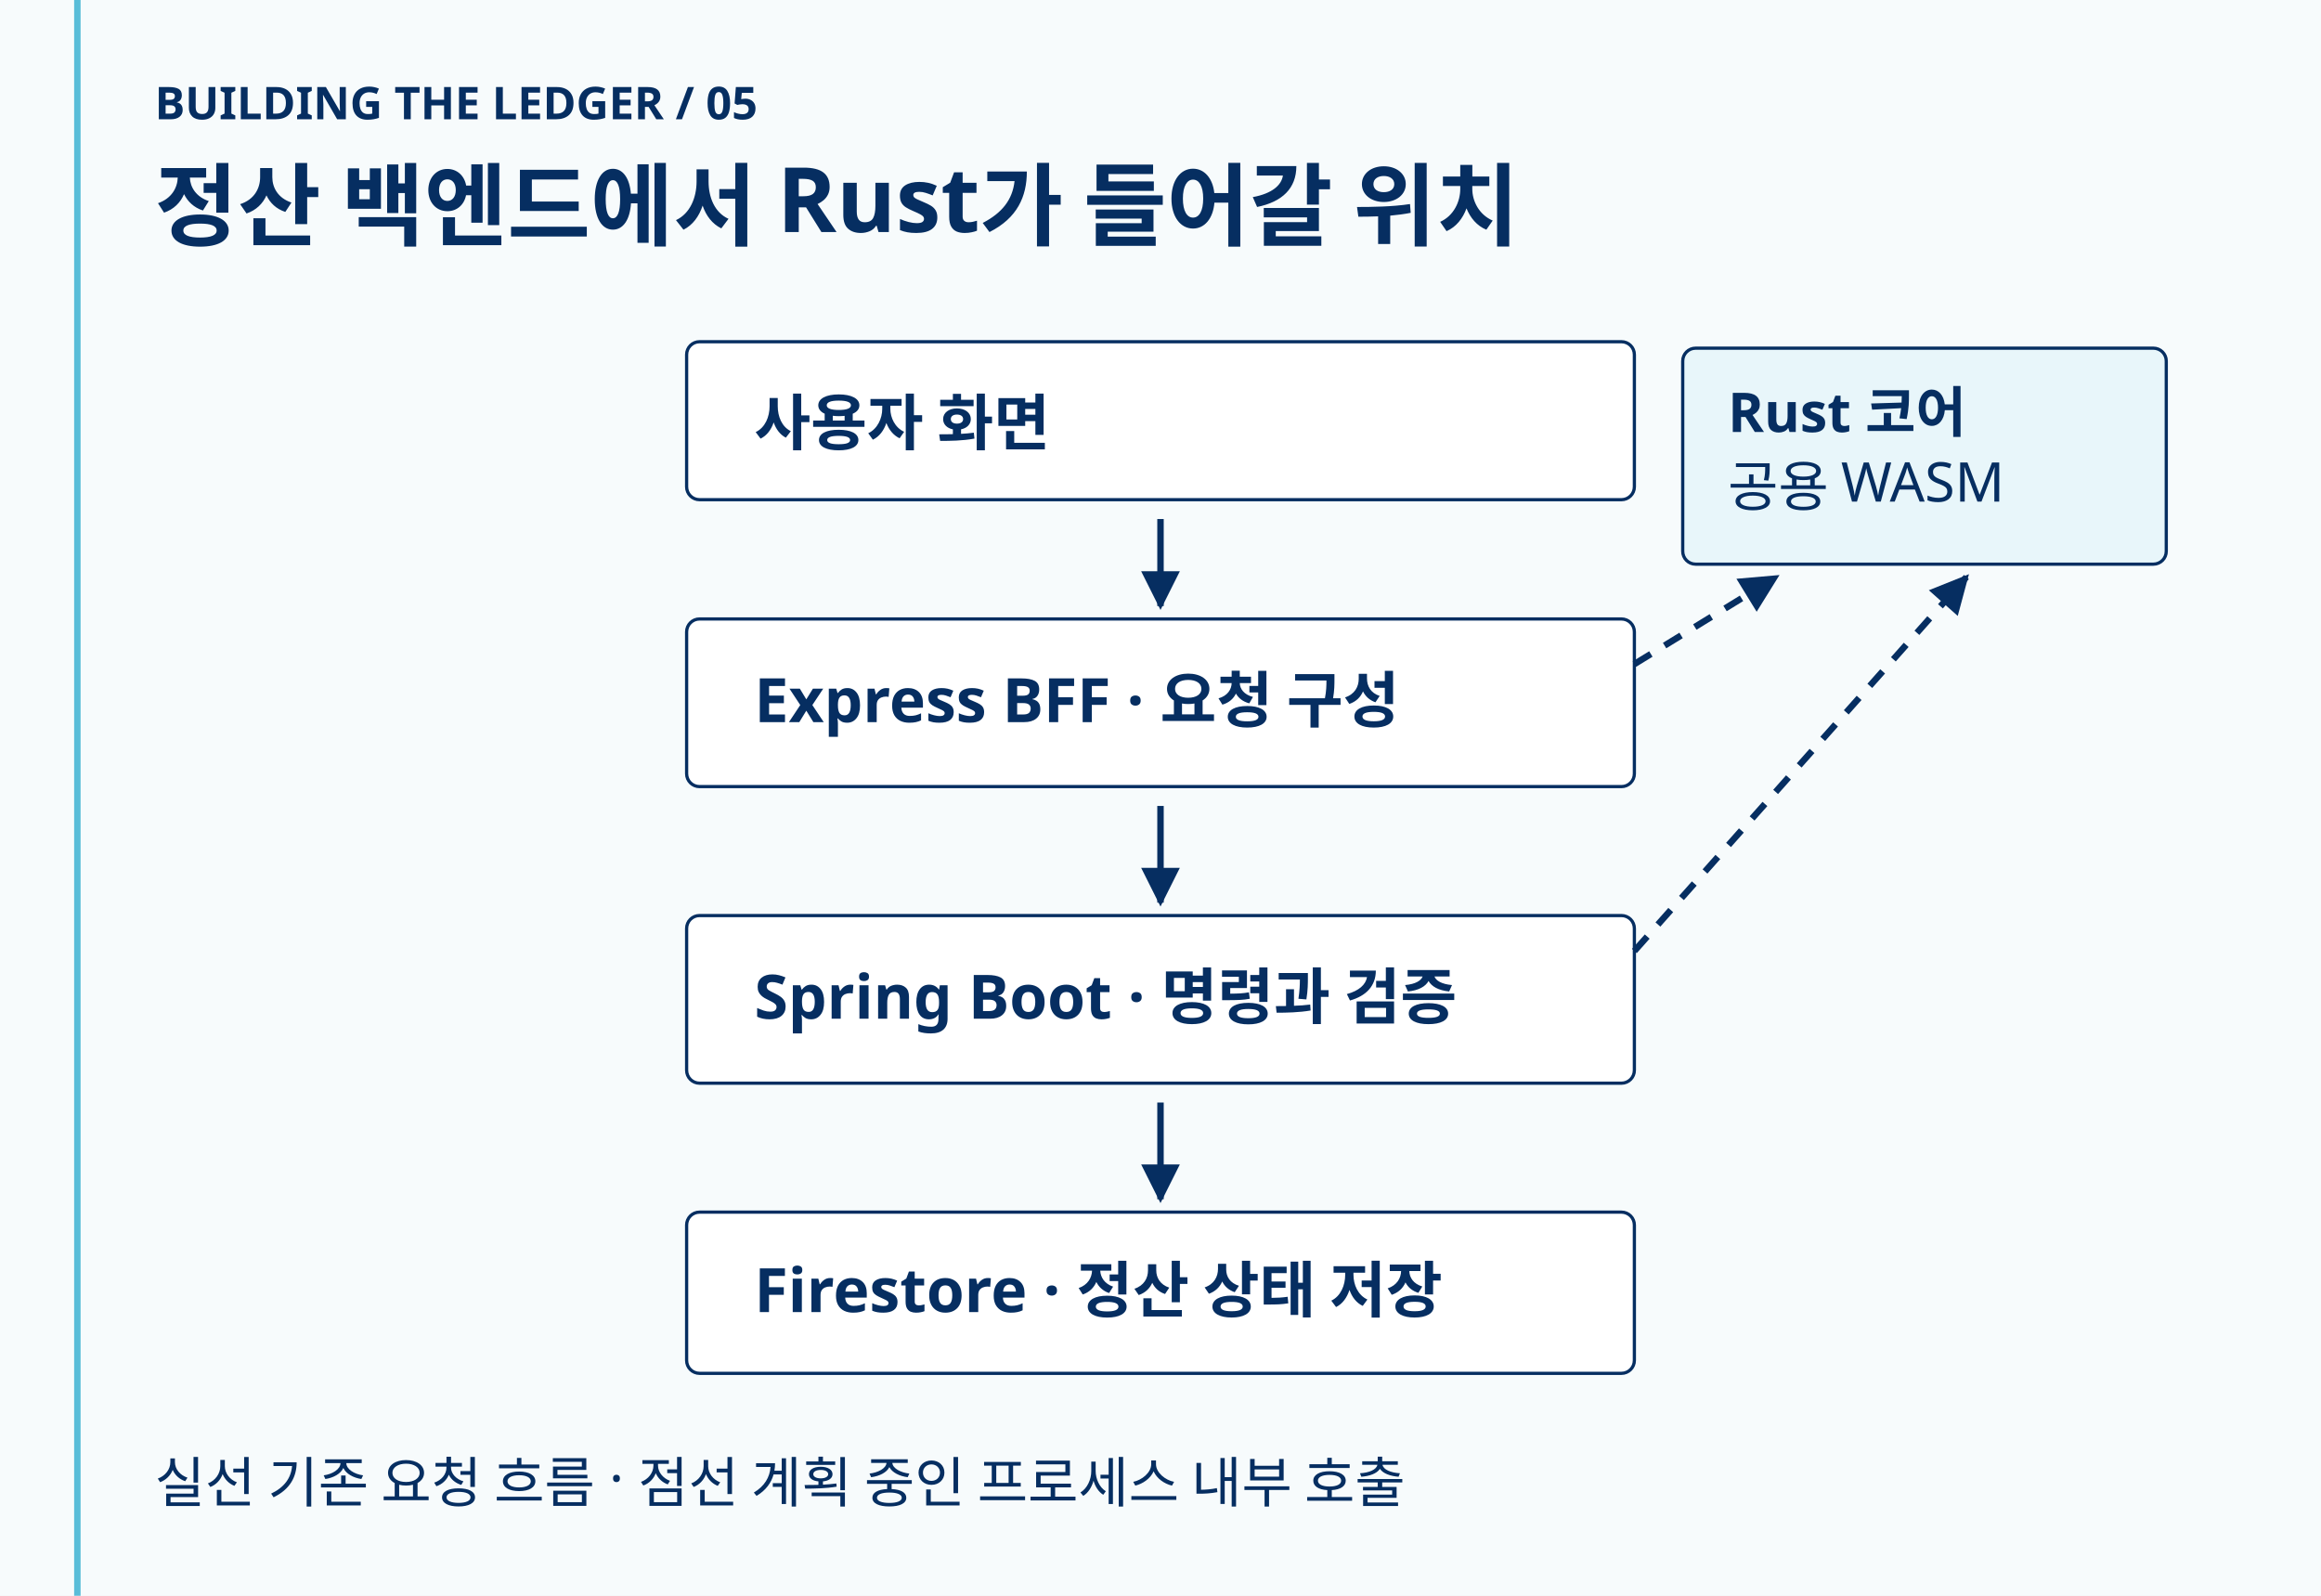
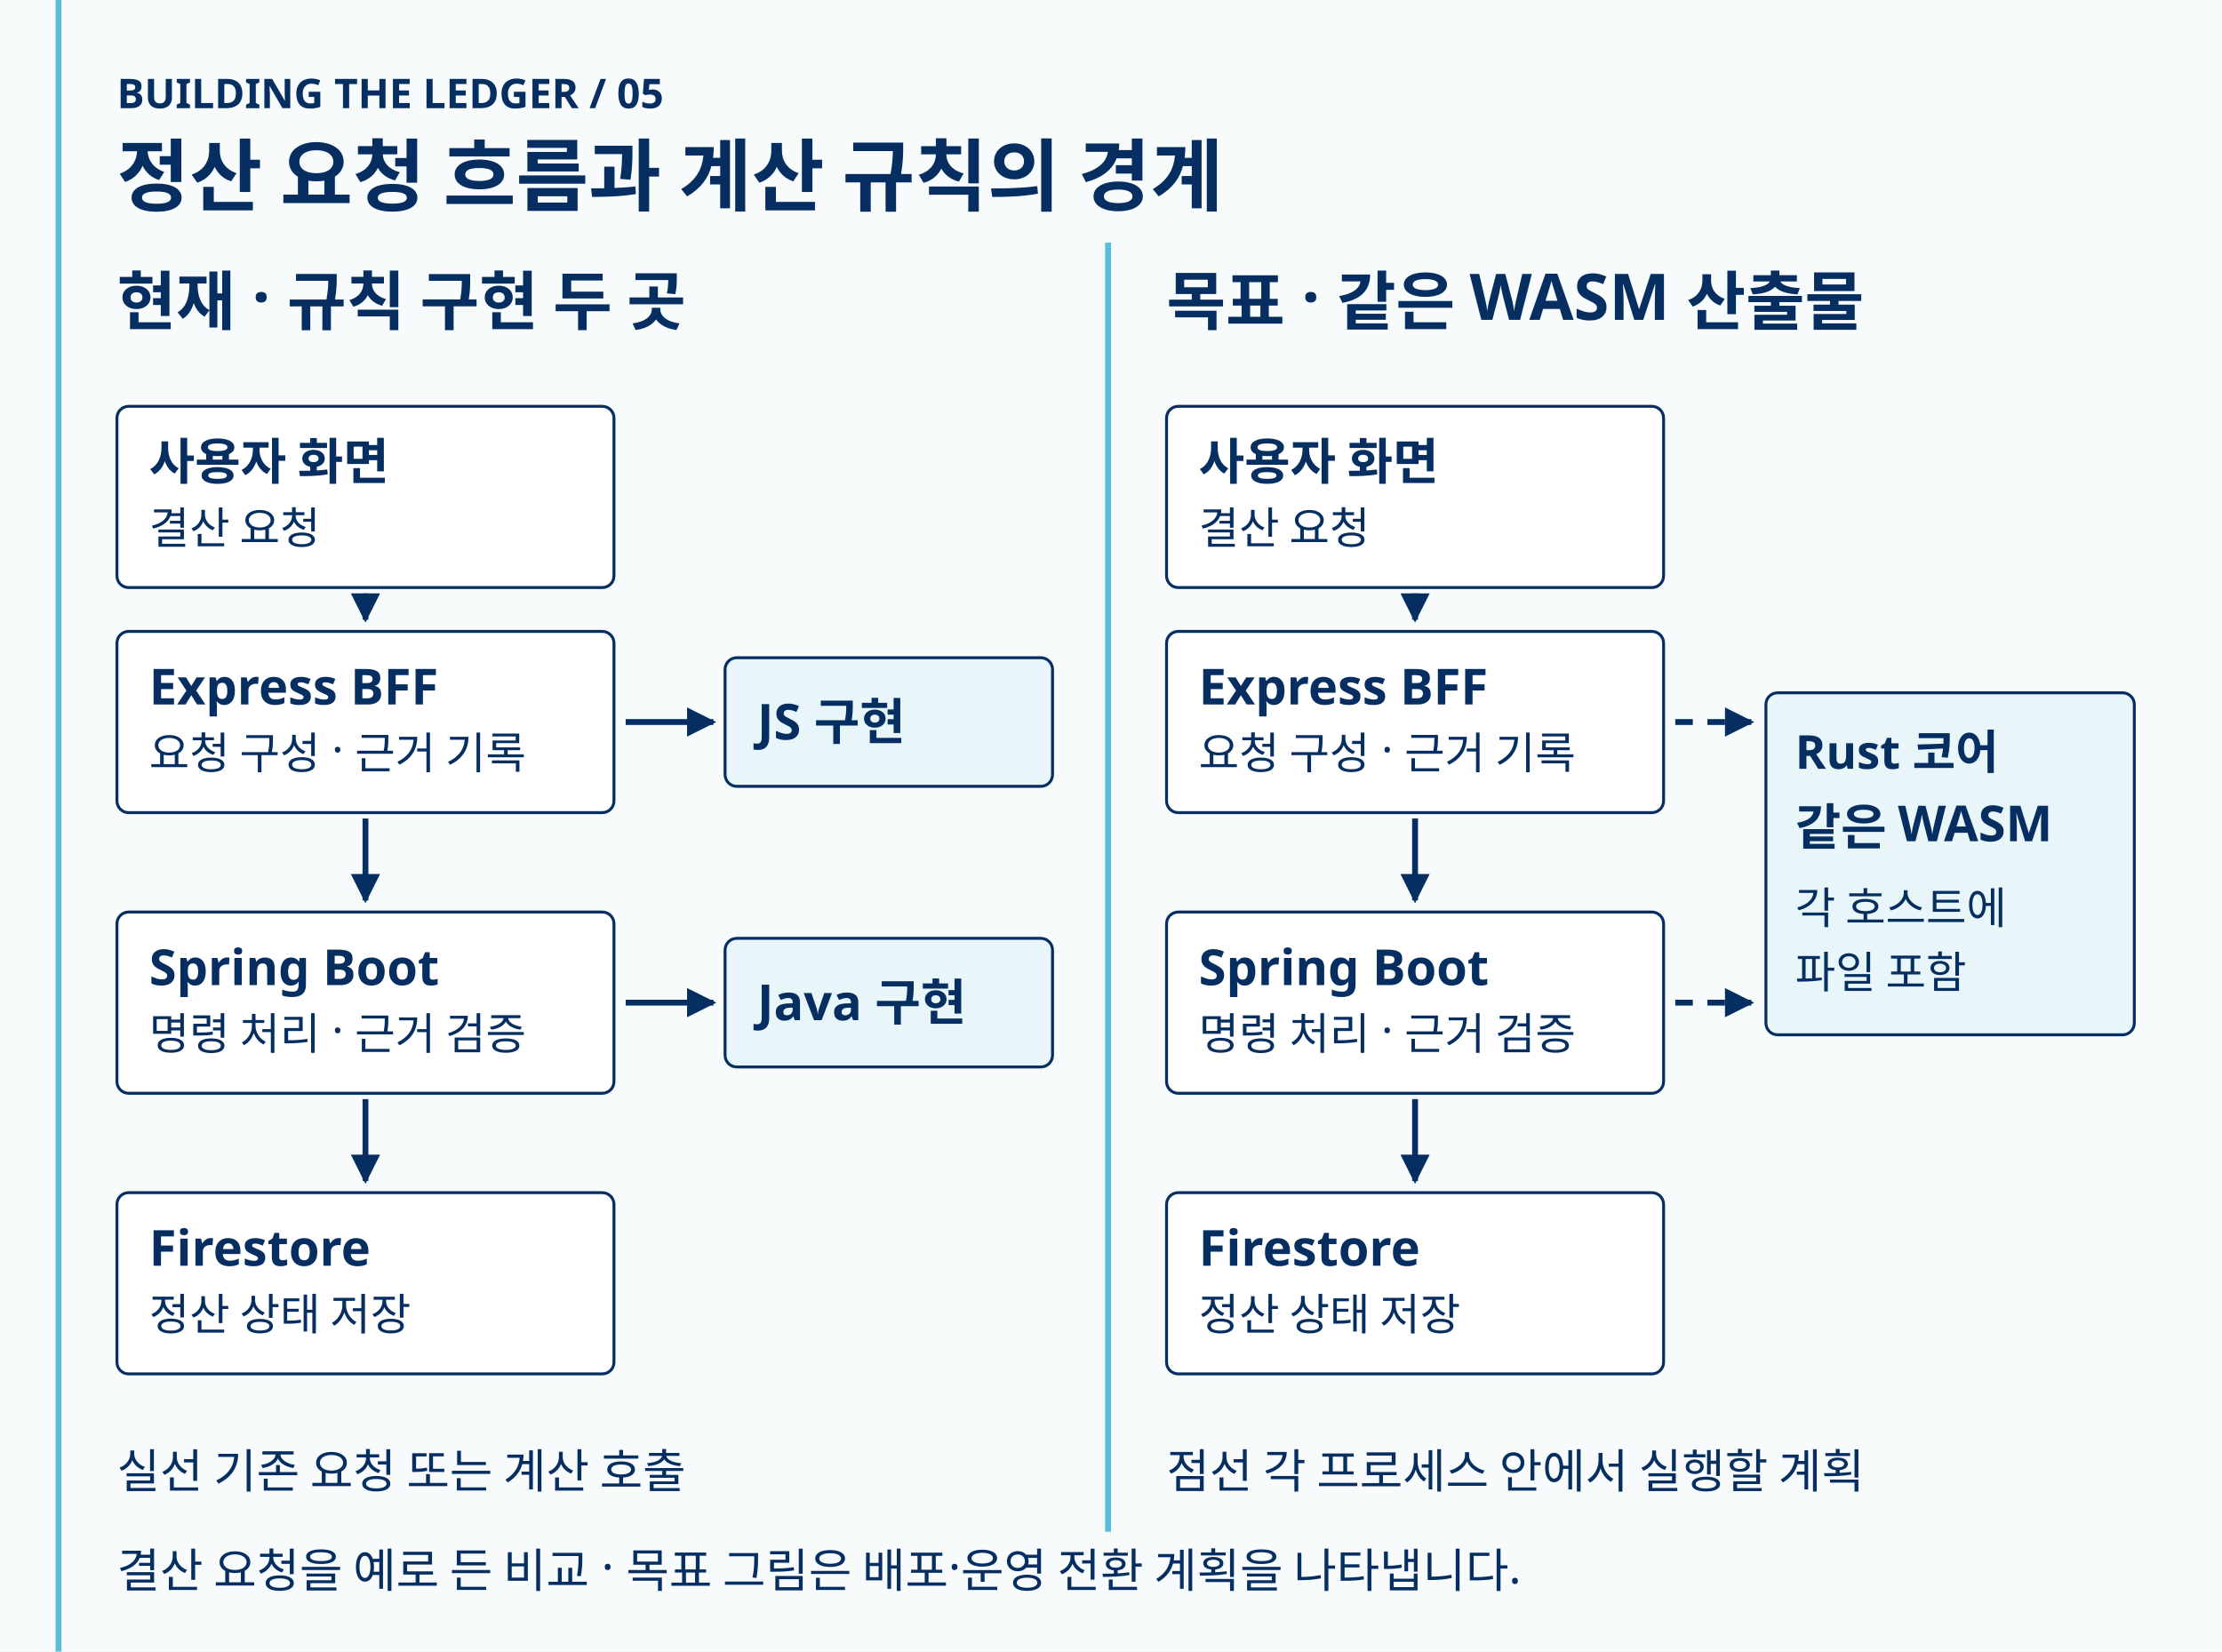
- <svg xmlns="http://www.w3.org/2000/svg" viewBox="0 0 720 495" role="img" aria-labelledby="title desc">
-   <rect width="720" height="495" fill="#F7FBFC" />
-   <path d="M24 0v495" stroke="#59BDD8" stroke-width="2" />
+ <svg xmlns="http://www.w3.org/2000/svg" viewBox="0 0 760 565" role="img" aria-labelledby="title desc">
  <defs>
-     <marker id="arrow" viewBox="0 0 10 10" refX="9" refY="5" markerWidth="6" markerHeight="6" orient="auto">
+     <marker id="arrow" viewBox="0 0 10 10" refX="9" refY="5" markerWidth="5" markerHeight="5" orient="auto">
      <path d="M0 0L10 5L0 10z" fill="#062E61" />
    </marker>
  </defs>
-   <g font-family="Pretendard, Apple SD Gothic Neo, Malgun Gothic, sans-serif">
-     <text x="48" y="37" font-size="14" font-weight="700" fill="#062E61">BUILDING THE LEDGER / 05</text>
-     <text x="48" y="74" font-size="28" font-weight="700" fill="#062E61">정산 백엔드에서 Rust가 들어갈 위치</text>
-     <rect x="213" y="106" width="294" height="49" rx="4" fill="#fff" stroke="#062E61" />
-     <text x="234" y="138" font-size="19" font-weight="700" fill="#062E61">사용자 화면</text>
-     <path d="M360 161L360 188" fill="none" stroke="#062E61" stroke-width="2" marker-end="url(#arrow)" />
-     <rect x="213" y="192" width="294" height="52" rx="4" fill="#fff" stroke="#062E61" />
-     <text x="234" y="224" font-size="19" font-weight="700" fill="#062E61">Express BFF · 요청 구성</text>
-     <path d="M360 250L360 280" fill="none" stroke="#062E61" stroke-width="2" marker-end="url(#arrow)" />
-     <rect x="213" y="284" width="294" height="52" rx="4" fill="#fff" stroke="#062E61" />
-     <text x="234" y="316" font-size="19" font-weight="700" fill="#062E61">Spring Boot · 명령과 검증</text>
-     <path d="M360 342L360 372" fill="none" stroke="#062E61" stroke-width="2" marker-end="url(#arrow)" />
-     <rect x="213" y="376" width="294" height="50" rx="4" fill="#fff" stroke="#062E61" />
-     <text x="234" y="407" font-size="19" font-weight="700" fill="#062E61">Firestore · 정산 상태 저장</text>
-     <rect x="522" y="108" width="150" height="67" rx="4" fill="#E8F6FA" stroke="#062E61" />
-     <text x="536" y="134" font-size="17" font-weight="700" fill="#062E61">Rust 코어</text>
-     <text x="536" y="157" font-size="17" font-weight="400" fill="#062E61">공용 WASM</text>
-     <path d="M507 206L551 179" fill="none" stroke="#062E61" stroke-width="2" marker-end="url(#arrow)" stroke-dasharray="6 5" />
-     <path d="M507 295L610 179" fill="none" stroke="#062E61" stroke-width="2" marker-end="url(#arrow)" stroke-dasharray="6 5" />
-     <text x="48" y="466" font-size="17" font-weight="400" fill="#062E61">실선  기존 요청 흐름     ·     점선  계획 중인 프로세스 내부 호출</text>
+   <rect width="760" height="565" fill="#F7FBFC" />
+   <path d="M20 0V565M379 83V524" fill="none" stroke="#59BDD8" stroke-width="2" />
+   <g font-family="Pretendard, Apple SD Gothic Neo, Malgun Gothic, sans-serif" fill="#062E61">
+     <text x="40" y="37" font-size="14" font-weight="700">BUILDING THE LEDGER / 05</text>
+     <text x="40" y="70" font-size="27" font-weight="700">정산 요청 흐름과 계산 규칙의 경계</text>
+     <text x="40" y="111" font-size="22" font-weight="700">현재 · 규칙 구현 두 곳</text>
+     <rect x="40" y="139" width="170" height="62" rx="4" fill="#fff" stroke="#062E61" />
+     <text x="51" y="164" font-size="17" font-weight="700">사용자 화면</text>
+     <text x="51" y="186" font-size="15" font-weight="400">결산 요청</text>
+     <rect x="40" y="216" width="170" height="62" rx="4" fill="#fff" stroke="#062E61" />
+     <text x="51" y="241" font-size="17" font-weight="700">Express BFF</text>
+     <text x="51" y="263" font-size="15" font-weight="400">요청 구성 · 근거 기록</text>
+     <rect x="40" y="312" width="170" height="62" rx="4" fill="#fff" stroke="#062E61" />
+     <text x="51" y="337" font-size="17" font-weight="700">Spring Boot</text>
+     <text x="51" y="359" font-size="15" font-weight="400">명령 처리 · 근거 검증</text>
+     <rect x="40" y="408" width="170" height="62" rx="4" fill="#fff" stroke="#062E61" />
+     <text x="51" y="433" font-size="17" font-weight="700">Firestore</text>
+     <text x="51" y="455" font-size="15" font-weight="400">정산 상태 저장</text>
+     <path d="M125 203V212" fill="none" stroke="#062E61" stroke-width="2" marker-end="url(#arrow)" />
+     <path d="M125 280V308" fill="none" stroke="#062E61" stroke-width="2" marker-end="url(#arrow)" />
+     <path d="M125 376V404" fill="none" stroke="#062E61" stroke-width="2" marker-end="url(#arrow)" />
+     <text x="399" y="111" font-size="22" font-weight="700">목표 · 같은 WASM 산출물</text>
+     <rect x="399" y="139" width="170" height="62" rx="4" fill="#fff" stroke="#062E61" />
+     <text x="410" y="164" font-size="17" font-weight="700">사용자 화면</text>
+     <text x="410" y="186" font-size="15" font-weight="400">결산 요청</text>
+     <rect x="399" y="216" width="170" height="62" rx="4" fill="#fff" stroke="#062E61" />
+     <text x="410" y="241" font-size="17" font-weight="700">Express BFF</text>
+     <text x="410" y="263" font-size="15" font-weight="400">요청 구성 · 근거 기록</text>
+     <rect x="399" y="312" width="170" height="62" rx="4" fill="#fff" stroke="#062E61" />
+     <text x="410" y="337" font-size="17" font-weight="700">Spring Boot</text>
+     <text x="410" y="359" font-size="15" font-weight="400">명령 처리 · 근거 검증</text>
+     <rect x="399" y="408" width="170" height="62" rx="4" fill="#fff" stroke="#062E61" />
+     <text x="410" y="433" font-size="17" font-weight="700">Firestore</text>
+     <text x="410" y="455" font-size="15" font-weight="400">정산 상태 저장</text>
+     <path d="M484 203V212" fill="none" stroke="#062E61" stroke-width="2" marker-end="url(#arrow)" />
+     <path d="M484 280V308" fill="none" stroke="#062E61" stroke-width="2" marker-end="url(#arrow)" />
+     <path d="M484 376V404" fill="none" stroke="#062E61" stroke-width="2" marker-end="url(#arrow)" />
+     <rect x="248" y="225" width="112" height="44" rx="4" fill="#E8F6FA" stroke="#062E61" />
+     <text x="259" y="253" font-size="17" font-weight="700">JS 구현</text>
+     <rect x="248" y="321" width="112" height="44" rx="4" fill="#E8F6FA" stroke="#062E61" />
+     <text x="259" y="349" font-size="17" font-weight="700">Java 구현</text>
+     <path d="M214 247H244" fill="none" stroke="#062E61" stroke-width="2" marker-end="url(#arrow)" />
+     <path d="M214 343H244" fill="none" stroke="#062E61" stroke-width="2" marker-end="url(#arrow)" />
+     <rect x="604" y="237" width="126" height="117" rx="4" fill="#E8F6FA" stroke="#062E61" />
+     <text x="614" y="263" font-size="16" font-weight="700">Rust 코어</text>
+     <text x="614" y="289" font-size="17" font-weight="700">같은 WASM</text>
+     <text x="614" y="316" font-size="15" font-weight="400">각 호스트에</text>
+     <text x="614" y="338" font-size="15" font-weight="400">파일 포함</text>
+     <path d="M573 247H599" fill="none" stroke="#062E61" stroke-width="2" marker-end="url(#arrow)" stroke-dasharray="6 5" />
+     <path d="M573 343H599" fill="none" stroke="#062E61" stroke-width="2" marker-end="url(#arrow)" stroke-dasharray="6 5" />
+     <text x="40" y="509" font-size="16" font-weight="400">실선  기존 요청 또는 계산 호출</text>
+     <text x="399" y="509" font-size="16" font-weight="400">점선  각 프로세스 안에서 실행할 계획</text>
+     <text x="40" y="543" font-size="16" font-weight="400">결산 요청을 예로 든 비교 · 목표 그림은 배포·운영 전환 계획을 나타냅니다.</text>
  </g>
</svg>
